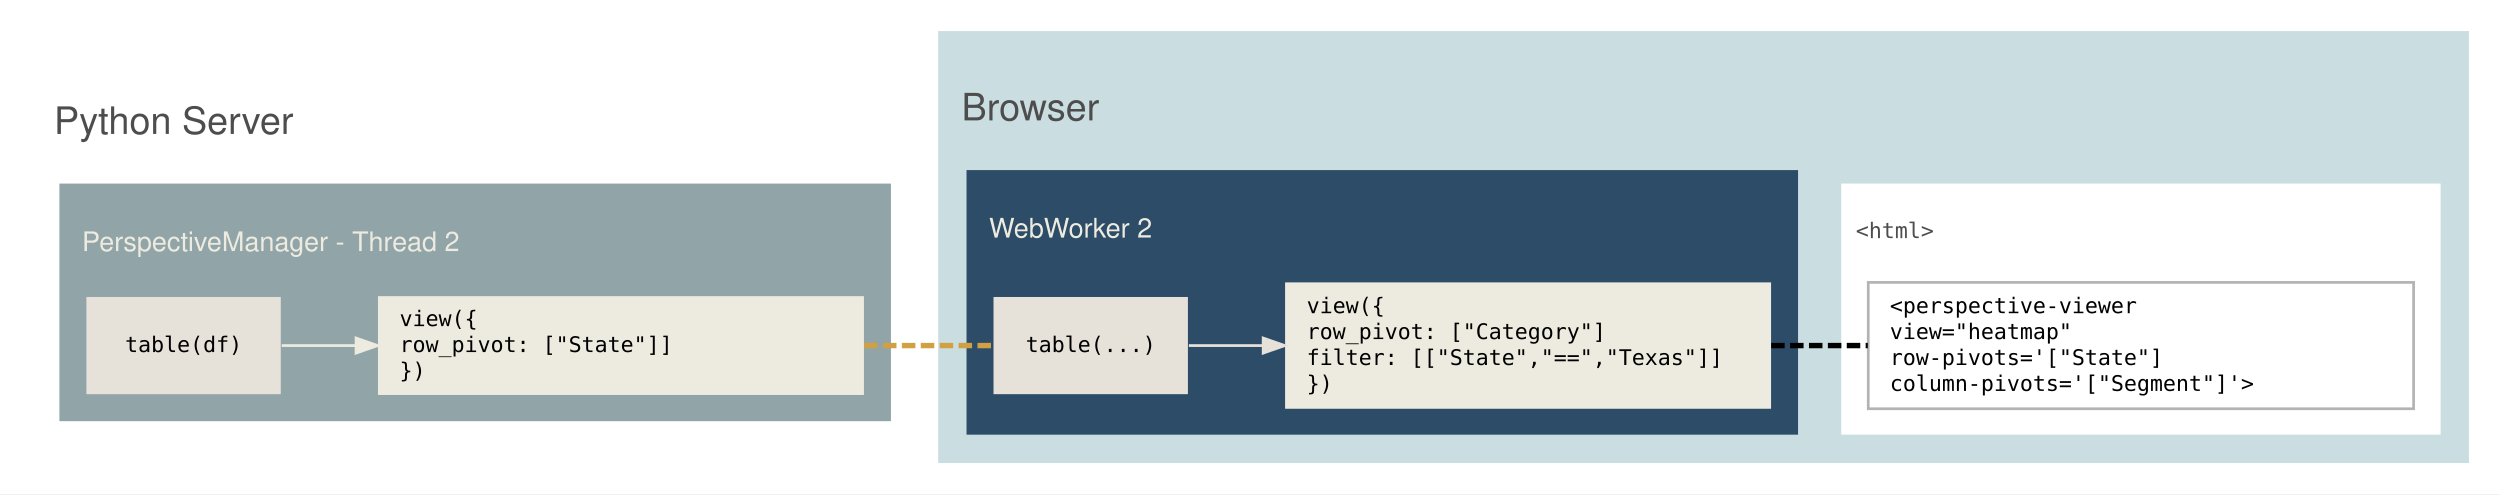
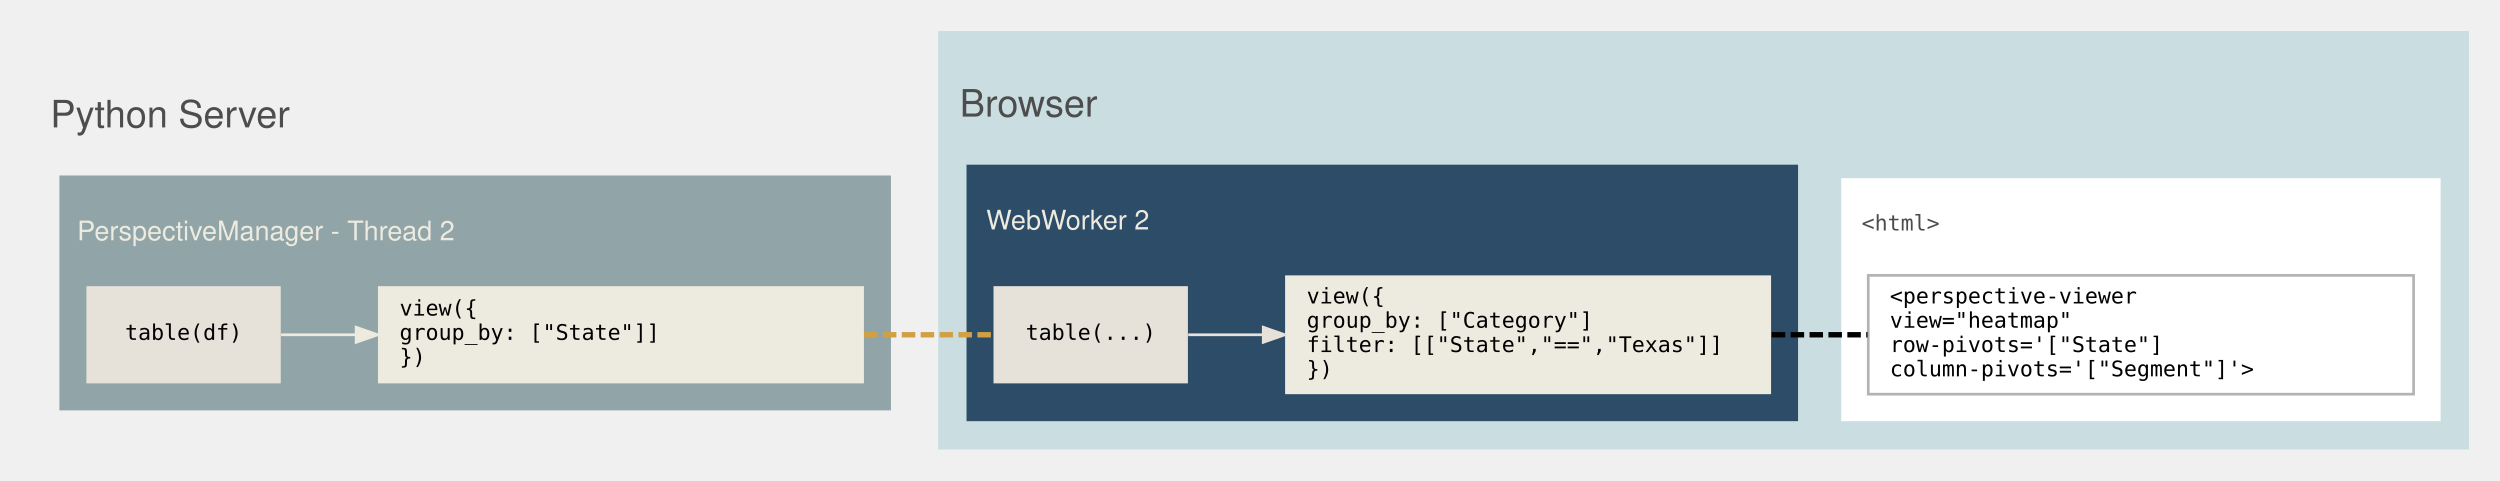
- <svg xmlns="http://www.w3.org/2000/svg" width="926pt" height="183pt" viewBox="0.00 0.00 926.00 183">
-   <g id="graph0" class="graph" transform="translate(4,179) scale(1)" data-name="G">
-     <polygon fill="#ffffff" stroke="transparent" points="-4,4 -4,-179 922,-179 922,4 -4,4" />
+ <svg xmlns="http://www.w3.org/2000/svg" width="926pt" height="178pt" viewBox="0.00 0.00 926.00 178.00">
+   <g id="graph0" class="graph" transform="scale(1 1) rotate(0) translate(4 174)">
    <g id="clust1" class="cluster">
-       <polygon fill="none" stroke="transparent" points="8,-13 8,-162 336,-162 336,-13 8,-13" />
-       <text text-anchor="middle" x="60.344" y="-129.4" font-family="Helvetica,sans-Serif" font-size="14.00" fill="#4d4d4d">Python Server</text>
+       <polygon fill="transparent" stroke="transparent" points="8,-12 8,-158 336,-158 336,-12 8,-12" />
+       <text text-anchor="middle" x="59" y="-126.8" font-family="Helvetica,sans-Serif" font-size="14.00" fill="#4d4d4d">Python Server</text>
    </g>
    <g id="clust2" class="cluster">
-       <polygon fill="#91a4a8" stroke="transparent" points="18,-23 18,-111 326,-111 326,-23 18,-23" />
-       <text text-anchor="middle" x="96.292" y="-86" font-family="Helvetica,sans-Serif" font-size="10.00" fill="#edebdf">PerspectiveManager - Thread 2</text>
+       <polygon fill="#91a4a8" stroke="transparent" points="18,-22 18,-109 326,-109 326,-22 18,-22" />
+       <text text-anchor="middle" x="94.5" y="-85" font-family="Helvetica,sans-Serif" font-size="10.00" fill="#edebdf">PerspectiveManager - Thread 2</text>
    </g>
    <g id="clust3" class="cluster">
-       <polygon fill="#cadee1" stroke="#cadee1" points="344,-8 344,-167 910,-167 910,-8 344,-8" />
-       <text text-anchor="middle" x="377.665" y="-134.4" font-family="Helvetica,sans-Serif" font-size="14.00" fill="#4d4d4d">Browser</text>
+       <polygon fill="#cadee1" stroke="#cadee1" points="344,-8 344,-162 910,-162 910,-8 344,-8" />
+       <text text-anchor="middle" x="377" y="-130.8" font-family="Helvetica,sans-Serif" font-size="14.00" fill="#4d4d4d">Browser</text>
    </g>
    <g id="clust4" class="cluster">
-       <polygon fill="#2d4c68" stroke="transparent" points="354,-18 354,-116 662,-116 662,-18 354,-18" />
-       <text text-anchor="middle" x="392.555" y="-91" font-family="Helvetica,sans-Serif" font-size="10.00" fill="#edebdf">WebWorker 2</text>
+       <polygon fill="#2d4c68" stroke="transparent" points="354,-18 354,-113 662,-113 662,-18 354,-18" />
+       <text text-anchor="middle" x="391.5" y="-89" font-family="Helvetica,sans-Serif" font-size="10.00" fill="#edebdf">WebWorker 2</text>
    </g>
    <g id="clust6" class="cluster">
-       <polygon fill="#ffffff" stroke="transparent" points="678,-18 678,-111 900,-111 900,-18 678,-18" />
-       <text text-anchor="middle" x="697.846" y="-90.8" font-family="monospace" font-size="8.00" fill="#4d4d4d">&lt;html&gt;</text>
+       <polygon fill="white" stroke="transparent" points="678,-18 678,-108 900,-108 900,-18 678,-18" />
+       <text text-anchor="middle" x="700" y="-88.6" font-family="monospace" font-size="8.00" fill="#4d4d4d">&lt;html&gt;</text>
    </g>
-     <g id="node1" class="node" data-name="table_thread_2">
-       <polygon fill="#e6e2da" stroke="transparent" points="100,-69 28,-69 28,-33 100,-33 100,-69" />
-       <text text-anchor="middle" x="64" y="-48.6" font-family="monospace" font-size="8.00" fill="#000000">table(df)</text>
+     <g id="node1" class="node">
+       <polygon fill="#e6e2da" stroke="transparent" points="100,-68 28,-68 28,-32 100,-32 100,-68" />
+       <text text-anchor="middle" x="64" y="-48.1" font-family="monospace" font-size="8.00">table(df)</text>
    </g>
-     <g id="node2" class="node" data-name="view_thread_2">
-       <polygon fill="#edebdf" stroke="transparent" points="316,-69.3 136,-69.3 136,-32.7 316,-32.7 316,-69.3" />
-       <text text-anchor="start" x="144" y="-58.2" font-family="monospace" font-size="8.00" fill="#000000">view({</text>
-       <text text-anchor="start" x="144" y="-48.6" font-family="monospace" font-size="8.00" fill="#000000">    row_pivot: ["State"]]</text>
-       <text text-anchor="start" x="144" y="-39" font-family="monospace" font-size="8.00" fill="#000000">})</text>
+     <g id="node2" class="node">
+       <polygon fill="#edebdf" stroke="transparent" points="316,-68 136,-68 136,-32 316,-32 316,-68" />
+       <text text-anchor="start" x="144" y="-57.1" font-family="monospace" font-size="8.00">view({</text>
+       <text text-anchor="start" x="144" y="-48.1" font-family="monospace" font-size="8.00">    group_by: ["State"]]</text>
+       <text text-anchor="start" x="144" y="-39.1" font-family="monospace" font-size="8.00">})</text>
    </g>
-     <g id="edge1" class="edge" data-name="table_thread_2-&gt;view_thread_2">
-       <path fill="none" stroke="#edebdf" d="M100.356,-51C108.737,-51 118.046,-51 127.698,-51" />
-       <polygon fill="#edebdf" stroke="#edebdf" points="127.875,-53.8 135.875,-51 127.874,-48.2 127.875,-53.8" />
+     <g id="edge1" class="edge">
+       <path fill="none" stroke="#edebdf" d="M100.11,-50C108.52,-50 117.91,-50 127.66,-50" />
+       <polygon fill="#edebdf" stroke="#edebdf" points="127.91,-52.8 135.91,-50 127.91,-47.2 127.91,-52.8" />
    </g>
-     <g id="node3" class="node" data-name="table12">
-       <polygon fill="#e6e2da" stroke="transparent" points="436,-69 364,-69 364,-33 436,-33 436,-69" />
-       <text text-anchor="middle" x="400" y="-48.6" font-family="monospace" font-size="8.00" fill="#000000">table(...)</text>
+     <g id="node3" class="node">
+       <polygon fill="#e6e2da" stroke="transparent" points="436,-68 364,-68 364,-32 436,-32 436,-68" />
+       <text text-anchor="middle" x="400" y="-48.1" font-family="monospace" font-size="8.00">table(...)</text>
    </g>
-     <g id="edge3" class="edge" data-name="view_thread_2-&gt;table12">
-       <path fill="none" stroke="#d1a043" stroke-width="2" stroke-dasharray="5,2" d="M316.058,-51C332.974,-51 349.737,-51 363.782,-51" />
+     <g id="edge3" class="edge">
+       <path fill="none" stroke="#d1a043" stroke-width="2" stroke-dasharray="5,2" d="M316.02,-50C332.91,-50 349.64,-50 363.61,-50" />
    </g>
-     <g id="node4" class="node" data-name="view12" data-comment="view_thread_1">
-       <polygon fill="#edebdf" stroke="transparent" points="652,-74.402 472,-74.402 472,-27.598 652,-27.598 652,-74.402" />
-       <text text-anchor="start" x="480" y="-63" font-family="monospace" font-size="8.00" fill="#000000">view({</text>
-       <text text-anchor="start" x="480" y="-53.4" font-family="monospace" font-size="8.00" fill="#000000">    row_pivot: ["Category"]</text>
-       <text text-anchor="start" x="480" y="-43.8" font-family="monospace" font-size="8.00" fill="#000000">    filter: [["State","==","Texas"]]</text>
-       <text text-anchor="start" x="480" y="-34.2" font-family="monospace" font-size="8.00" fill="#000000">})</text>
+     <g id="node4" class="node">
+       <polygon fill="#edebdf" stroke="transparent" points="652,-72 472,-72 472,-28 652,-28 652,-72" />
+       <text text-anchor="start" x="480" y="-61.6" font-family="monospace" font-size="8.00">view({</text>
+       <text text-anchor="start" x="480" y="-52.6" font-family="monospace" font-size="8.00">    group_by: ["Category"]</text>
+       <text text-anchor="start" x="480" y="-43.6" font-family="monospace" font-size="8.00">    filter: [["State","==","Texas"]]</text>
+       <text text-anchor="start" x="480" y="-34.6" font-family="monospace" font-size="8.00">})</text>
    </g>
-     <g id="edge2" class="edge" data-name="table12-&gt;view12" data-comment="view_thread_1">
-       <path fill="none" stroke="#e6e2da" d="M436.356,-51C444.737,-51 454.046,-51 463.698,-51" />
-       <polygon fill="#e6e2da" stroke="#e6e2da" points="463.875,-53.8 471.875,-51 463.875,-48.2 463.875,-53.8" />
+     <g id="edge2" class="edge">
+       <path fill="none" stroke="#e6e2da" d="M436.11,-50C444.52,-50 453.91,-50 463.66,-50" />
+       <polygon fill="#e6e2da" stroke="#e6e2da" points="463.91,-52.8 471.91,-50 463.91,-47.2 463.91,-52.8" />
    </g>
-     <g id="node5" class="node" data-name="viewer5" data-comment="view_thread_1">
-       <polygon fill="#ffffff" stroke="#b3b3b3" points="890,-74.402 688,-74.402 688,-27.598 890,-27.598 890,-74.402" />
-       <text text-anchor="start" x="696" y="-63" font-family="monospace" font-size="8.00" fill="#000000">&lt;perspective-viewer</text>
-       <text text-anchor="start" x="696" y="-53.4" font-family="monospace" font-size="8.00" fill="#000000">    view="heatmap"</text>
-       <text text-anchor="start" x="696" y="-43.8" font-family="monospace" font-size="8.00" fill="#000000">    row-pivots='["State"]</text>
-       <text text-anchor="start" x="696" y="-34.2" font-family="monospace" font-size="8.00" fill="#000000">    column-pivots='["Segment"]'&gt;</text>
+     <g id="node5" class="node">
+       <polygon fill="white" stroke="#b3b3b3" points="890,-72 688,-72 688,-28 890,-28 890,-72" />
+       <text text-anchor="start" x="696" y="-61.6" font-family="monospace" font-size="8.00">&lt;perspective-viewer</text>
+       <text text-anchor="start" x="696" y="-52.6" font-family="monospace" font-size="8.00">    view="heatmap"</text>
+       <text text-anchor="start" x="696" y="-43.6" font-family="monospace" font-size="8.00">    row-pivots='["State"]</text>
+       <text text-anchor="start" x="696" y="-34.6" font-family="monospace" font-size="8.00">    column-pivots='["Segment"]'&gt;</text>
    </g>
-     <g id="edge4" class="edge" data-name="view12-&gt;viewer5" data-comment="view_thread_1">
-       <path fill="none" stroke="#000000" stroke-width="2" stroke-dasharray="5,2" d="M652.042,-51C663.802,-51 675.913,-51 687.839,-51" />
+     <g id="edge4" class="edge">
+       <path fill="none" stroke="#000000" stroke-width="2" stroke-dasharray="5,2" d="M652.25,-50C663.9,-50 675.91,-50 687.73,-50" />
    </g>
  </g>
</svg>
